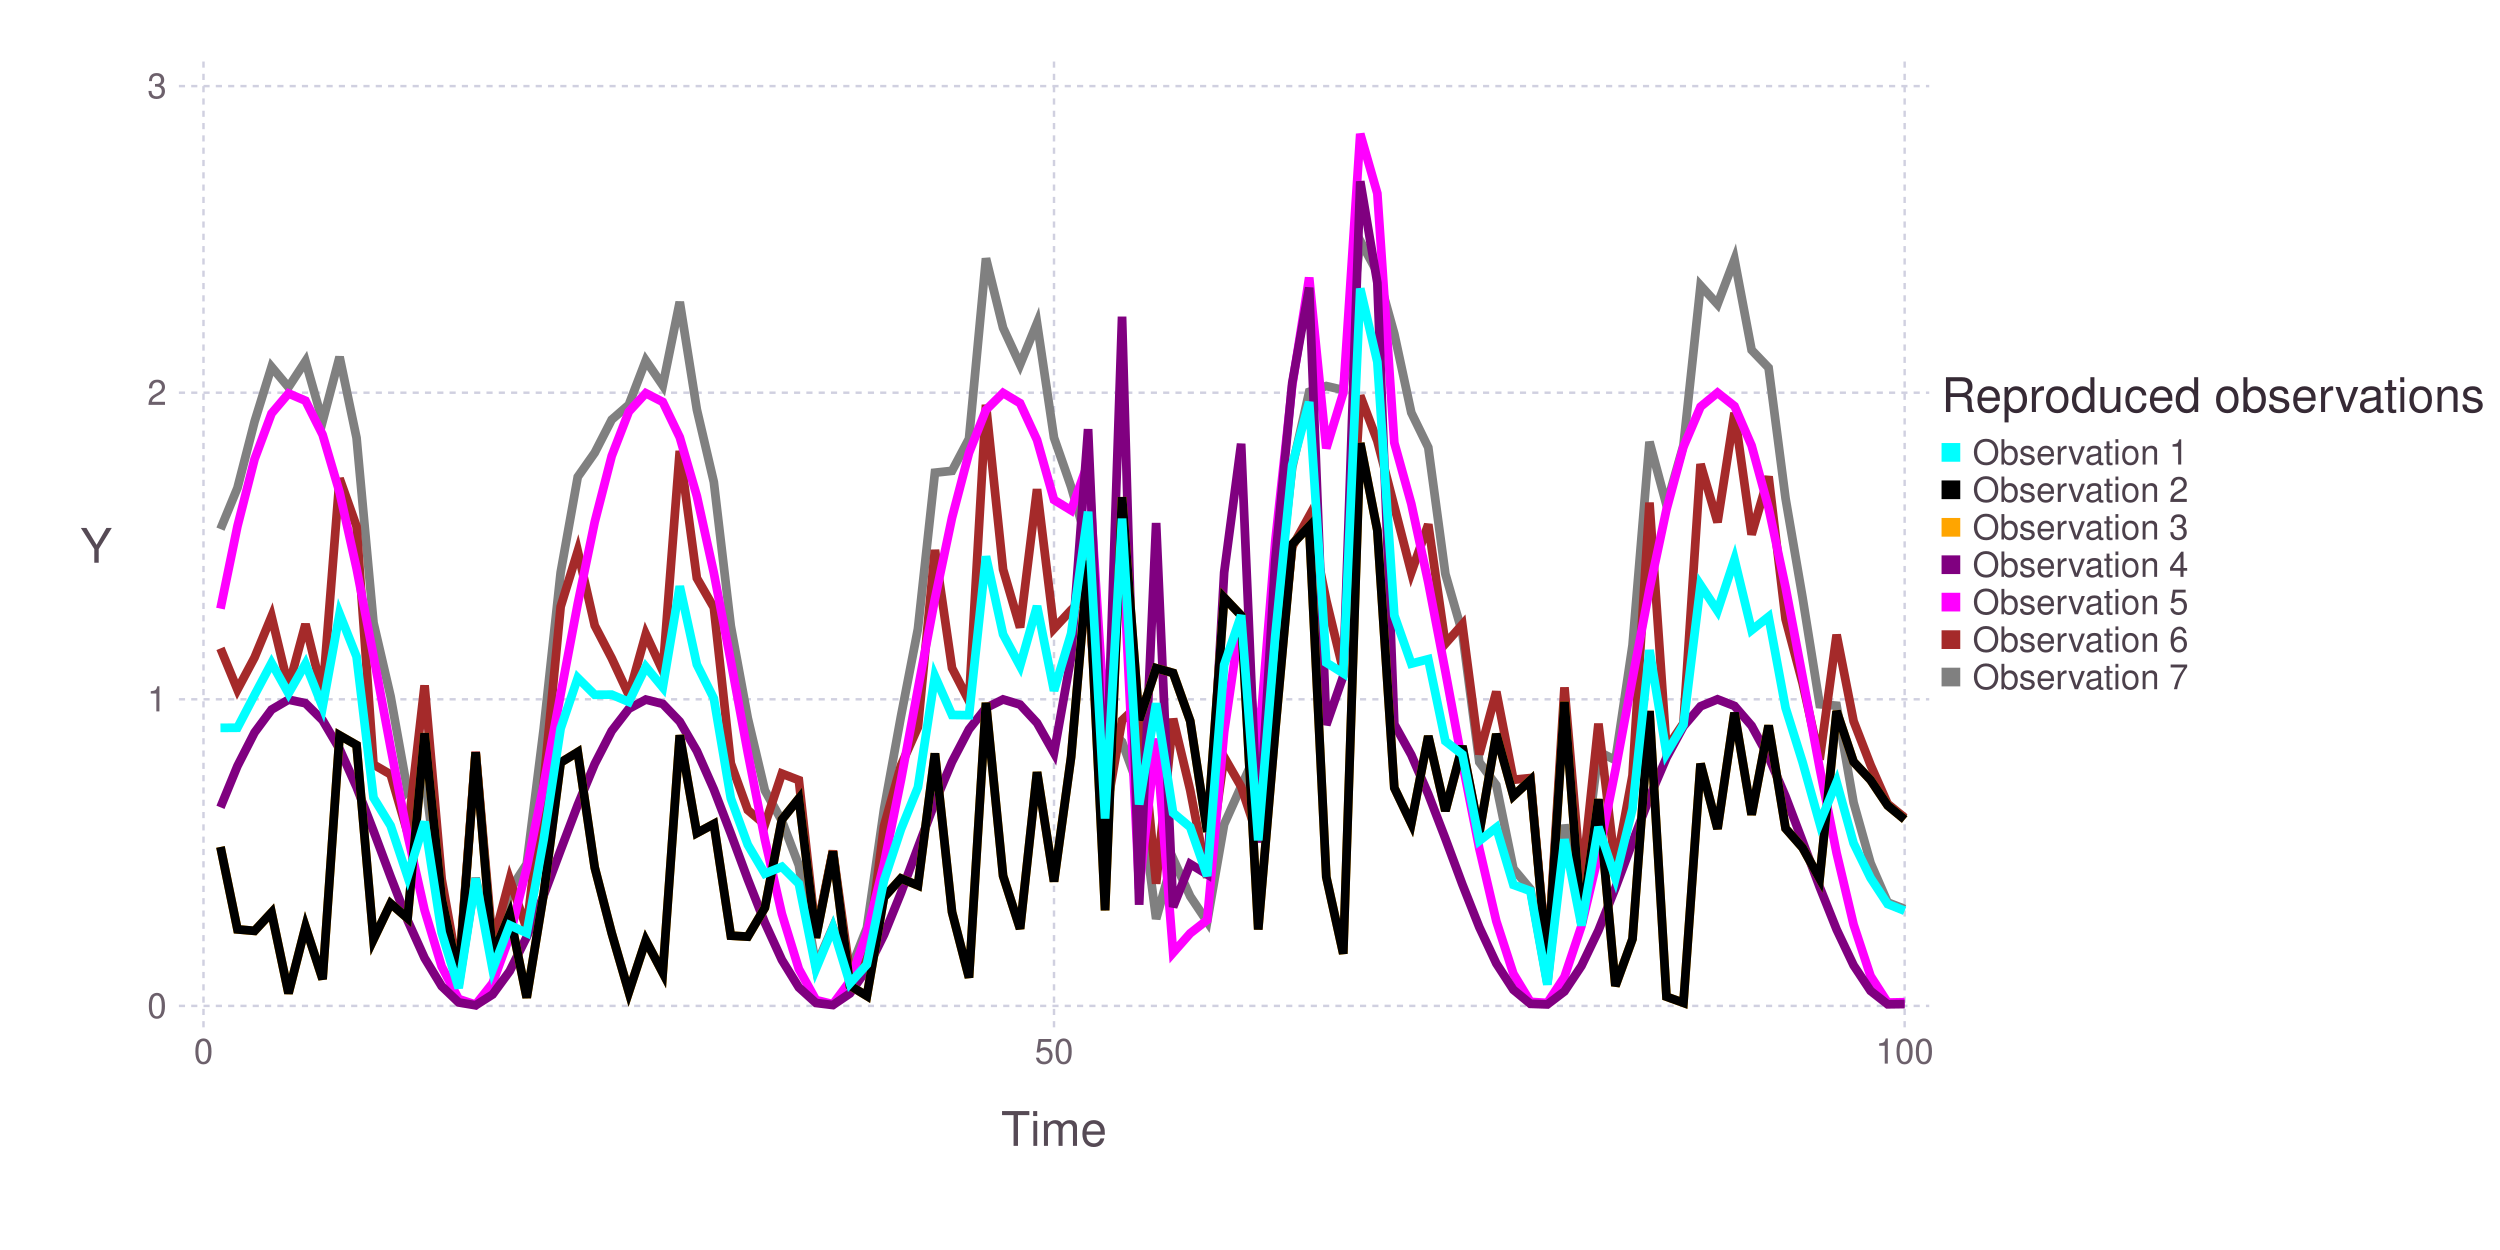
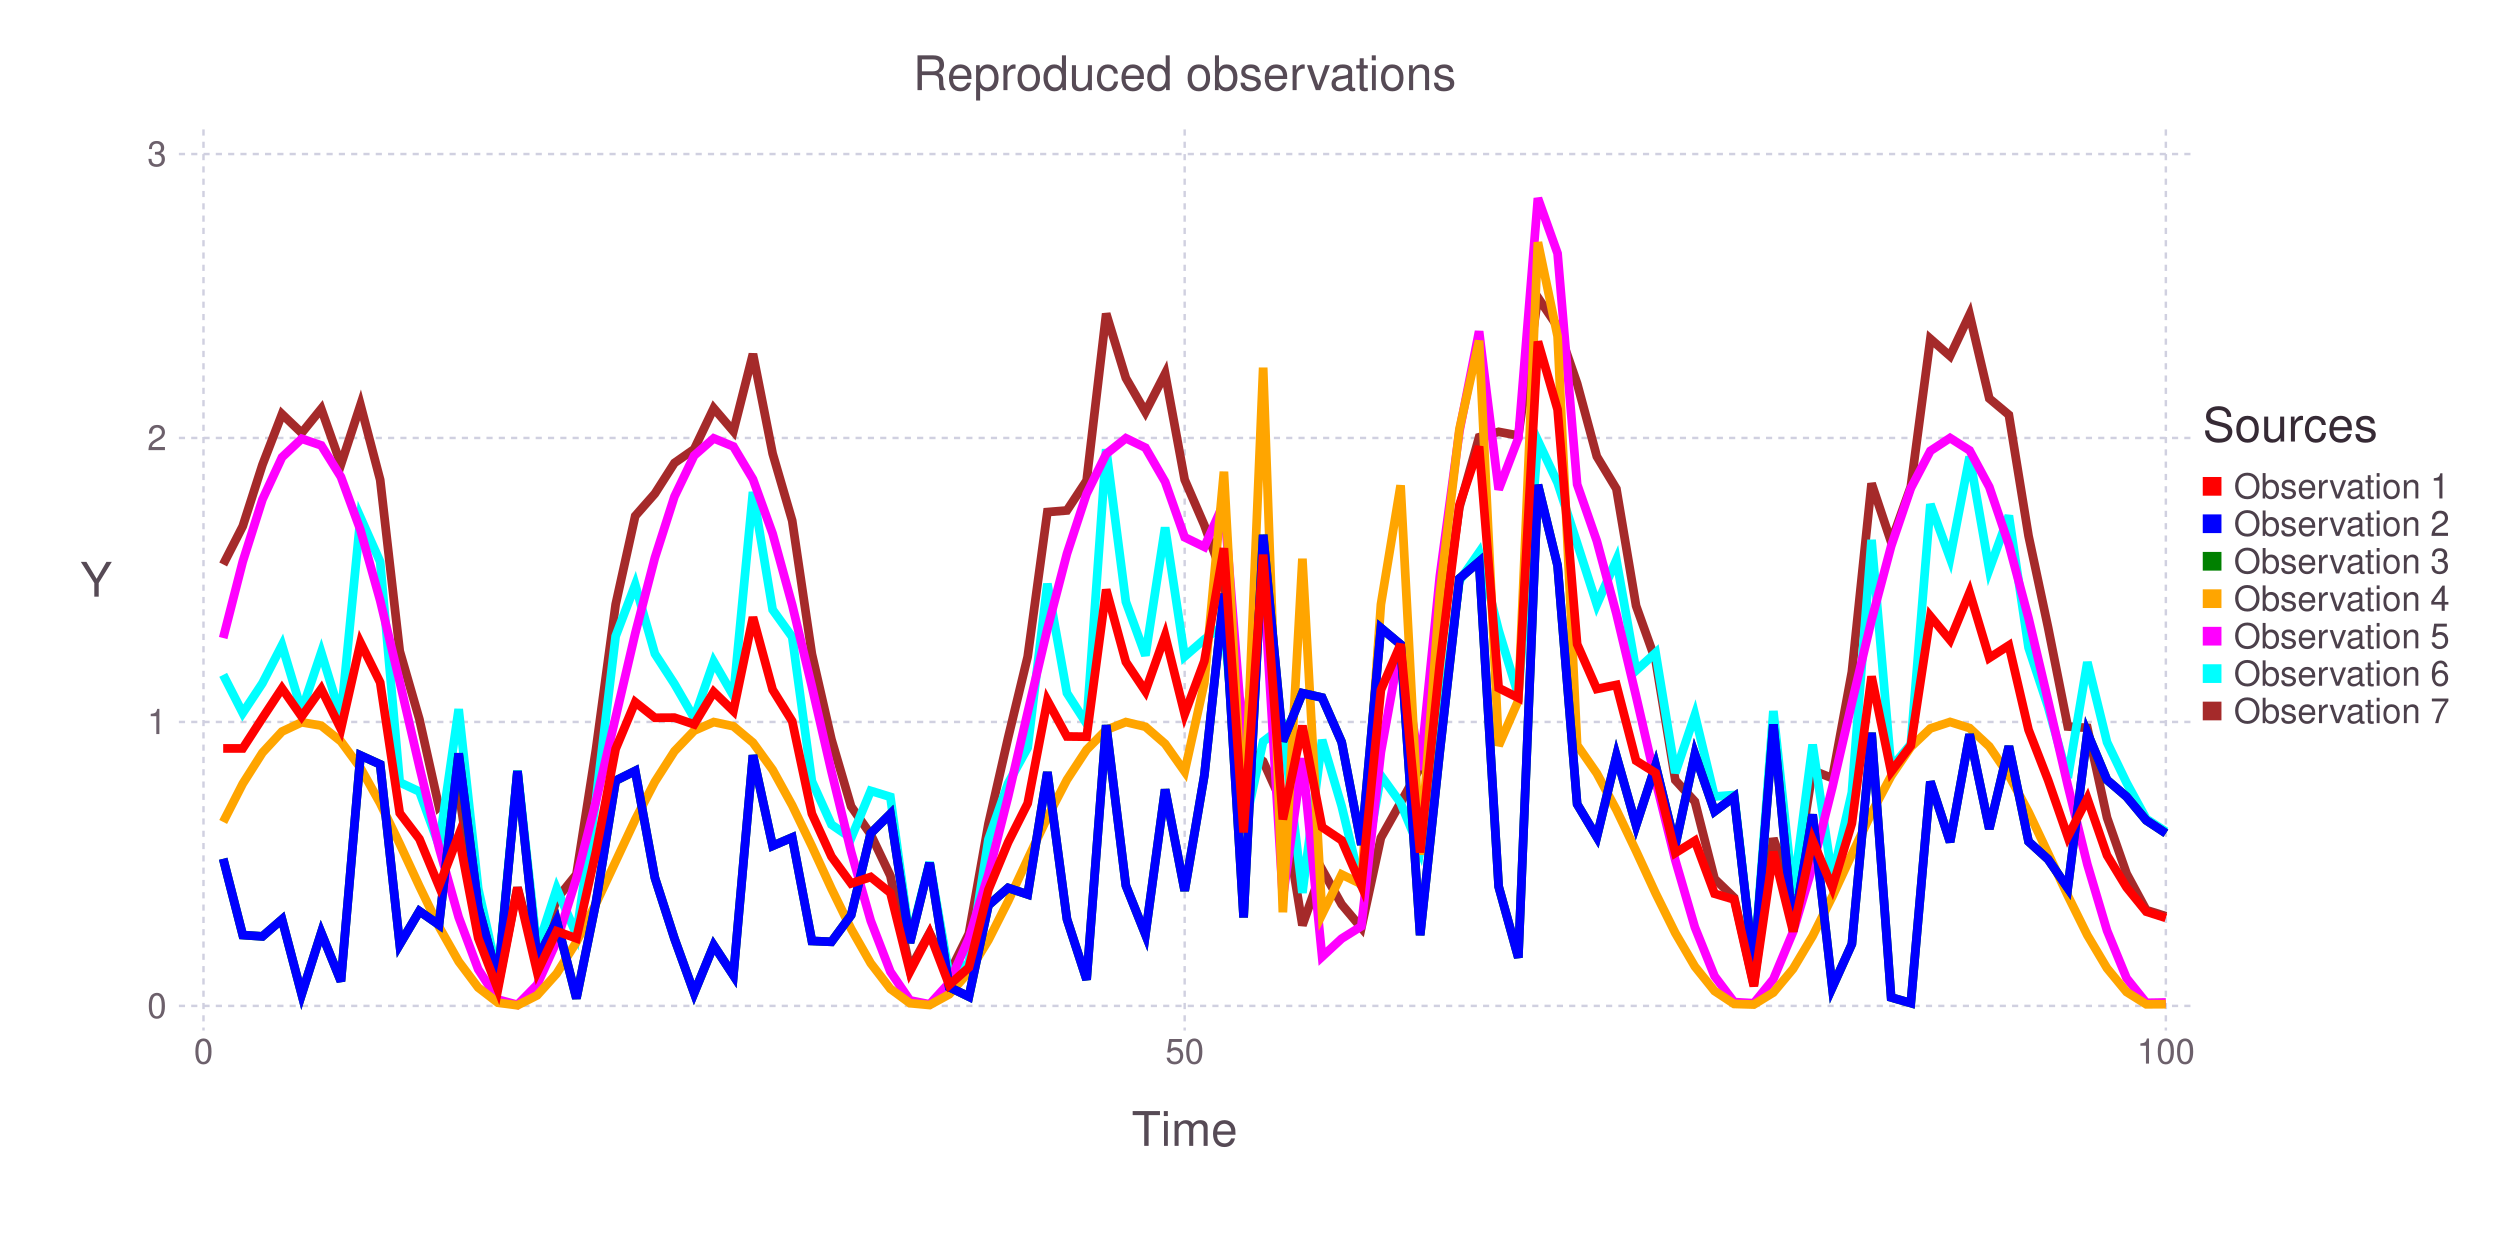
<svg xmlns="http://www.w3.org/2000/svg" version="1.2" width="203.2mm" height="101.6mm" viewBox="0 0 203.2 101.6" stroke="none" fill="#000000" stroke-width="0.3" font-size="3.88">
-   <g class="plotroot xscalable yscalable" id="img-7b17f886-1">
-     <g font-size="3.88" font-family="'PT Sans','Helvetica Neue','Helvetica',sans-serif" fill="#564A55" stroke="#000000" stroke-opacity="0.000" id="img-7b17f886-2">
-       <text x="85.67" y="90.81" text-anchor="middle" dy="0.6em">Time</text>
-     </g>
-     <g class="guide xlabels" font-size="2.82" font-family="'PT Sans Caption','Helvetica Neue','Helvetica',sans-serif" fill="#6C606B" id="img-7b17f886-3">
-       <text x="16.54" y="84.76" text-anchor="middle" dy="0.6em">0</text>
-       <text x="85.67" y="84.76" text-anchor="middle" dy="0.6em">50</text>
-       <text x="154.81" y="84.76" text-anchor="middle" dy="0.6em">100</text>
-     </g>
-     <g class="guide colorkey" id="img-7b17f886-4">
-       <g fill="#4C404B" font-size="2.82" font-family="'PT Sans','Helvetica Neue','Helvetica',sans-serif" id="img-7b17f886-5">
-         <text x="160.33" y="36.77" dy="0.35em">Observation 1</text>
-         <text x="160.33" y="39.81" dy="0.35em">Observation 2</text>
-         <text x="160.33" y="42.86" dy="0.35em">Observation 3</text>
-         <text x="160.33" y="45.9" dy="0.35em">Observation 4</text>
-         <text x="160.33" y="48.94" dy="0.35em">Observation 5</text>
-         <text x="160.33" y="51.99" dy="0.35em">Observation 6</text>
-         <text x="160.33" y="55.03" dy="0.35em">Observation 7</text>
-       </g>
-       <g stroke="#000000" stroke-opacity="0.000" id="img-7b17f886-6">
-         <rect x="157.81" y="36.01" width="1.52" height="1.52" fill="#00FFFF" />
-         <rect x="157.81" y="39.05" width="1.52" height="1.52" fill="#000000" />
-         <rect x="157.81" y="42.1" width="1.52" height="1.52" fill="#FFA500" />
-         <rect x="157.81" y="45.14" width="1.52" height="1.52" fill="#800080" />
-         <rect x="157.81" y="48.18" width="1.52" height="1.52" fill="#FF00FF" />
-         <rect x="157.81" y="51.23" width="1.52" height="1.52" fill="#A52A2A" />
-         <rect x="157.81" y="54.27" width="1.52" height="1.52" fill="#808080" />
-       </g>
-       <g fill="#362A35" font-size="3.88" font-family="'PT Sans','Helvetica Neue','Helvetica',sans-serif" stroke="#000000" stroke-opacity="0.000" id="img-7b17f886-7">
-         <text x="157.81" y="33.49">Reproduced observations</text>
-       </g>
-     </g>
-     <g clip-path="url(#img-7b17f886-8)">
-       <g id="img-7b17f886-9">
-         <g pointer-events="visible" opacity="1" fill="#000000" fill-opacity="0.000" stroke="#000000" stroke-opacity="0.000" class="guide background" id="img-7b17f886-10">
-           <rect x="14.54" y="5" width="142.27" height="78.76" />
-         </g>
-         <g class="guide ygridlines xfixed" stroke-dasharray="0.5,0.5" stroke-width="0.2" stroke="#D0D0E0" id="img-7b17f886-11">
-           <path fill="none" d="M14.54,81.76 L 156.81 81.76" />
-           <path fill="none" d="M14.54,56.84 L 156.81 56.84" />
-           <path fill="none" d="M14.54,31.92 L 156.81 31.92" />
-           <path fill="none" d="M14.54,7 L 156.81 7" />
-         </g>
-         <g class="guide xgridlines yfixed" stroke-dasharray="0.5,0.5" stroke-width="0.2" stroke="#D0D0E0" id="img-7b17f886-12">
-           <path fill="none" d="M16.54,5 L 16.54 83.76" />
-           <path fill="none" d="M85.67,5 L 85.67 83.76" />
-           <path fill="none" d="M154.81,5 L 154.81 83.76" />
-         </g>
-         <g class="plotpanel" id="img-7b17f886-13">
-           <g stroke-width="0.71" fill="#000000" fill-opacity="0.000" class="geometry" stroke-dasharray="none" stroke="#808080" id="img-7b17f886-14">
-             <path fill="none" d="M17.92,43.01 L 19.3 39.66 20.69 34.27 22.07 29.82 23.45 31.47 24.83 29.36 26.22 34.25 27.6 29.01 28.98 35.59 30.36 50.62 31.75 56.61 33.13 64.3 34.51 62.9 35.9 74.21 37.28 80.03 38.66 71.36 40.04 77.87 41.43 72.37 42.81 70.23 44.19 59.25 45.57 46.53 46.96 38.76 48.34 36.8 49.72 34.11 51.11 32.9 52.49 29.3 53.87 31.33 55.25 24.54 56.64 33.29 58.02 39.18 59.4 50.88 60.78 58.37 62.17 64.25 63.55 66.71 64.93 70.33 66.32 78.51 67.7 75.35 69.08 78.92 70.46 75.42 71.85 65.79 73.23 58.22 74.61 51.11 75.99 38.42 77.38 38.27 78.76 35.66 80.14 21 81.53 26.65 82.91 29.64 84.29 26.26 85.67 35.58 87.06 39.57 88.44 44.33 89.82 58.98 91.2 60.3 92.59 64.11 93.97 74.69 95.35 69.79 96.74 72.85 98.12 74.91 99.5 67 100.88 63.92 102.27 60.86 103.65 50.17 105.03 38 106.41 31.85 107.8 31.38 109.18 31.7 110.56 19.58 111.95 22.15 113.33 27.13 114.71 33.54 116.09 36.37 117.48 46.65 118.86 51.45 120.24 61.95 121.62 63.82 123.01 70.61 124.39 72.26 125.77 79.91 127.16 67.05 128.54 71.98 129.92 61.09 131.3 61.78 132.69 52.45 134.07 35.91 135.45 41.05 136.83 36.2 138.22 23.21 139.6 24.73 140.98 21.09 142.37 28.45 143.75 29.89 145.13 40.51 146.51 48.56 147.9 57.24 149.28 57.36 150.66 65.24 152.04 70.15 153.43 73.35 154.81 73.88" />
-           </g>
-           <g stroke-width="0.71" fill="#000000" fill-opacity="0.000" class="geometry" stroke-dasharray="none" stroke="#A52A2A" id="img-7b17f886-15">
-             <path fill="none" d="M17.92,52.7 L 19.3 56.05 20.69 53.44 22.07 50.1 23.45 55.85 24.83 50.73 26.22 56.38 27.6 38.89 28.98 42.78 30.36 62.14 31.75 62.95 33.13 67.69 34.51 55.71 35.9 71.46 37.28 79.15 38.66 61.1 40.04 76.75 41.43 71.47 42.81 75.49 44.19 63.68 45.57 49.31 46.96 44.79 48.34 50.85 49.72 53.5 51.11 56.49 52.49 51.54 53.87 54.53 55.25 36.65 56.64 46.99 58.02 49.38 59.4 62.04 60.78 65.84 62.17 67.02 63.55 62.88 64.93 63.41 66.32 75.98 67.7 69.14 69.08 79.1 70.46 77.98 71.85 67.15 73.23 62.22 74.61 59.1 75.99 44.7 77.38 54.3 78.76 56.98 80.14 32.9 81.53 46.28 82.91 51 84.29 39.76 85.67 51.09 87.06 49.59 88.44 48.31 89.82 66.44 91.2 58.55 92.59 57.24 93.97 71.83 95.35 58.42 96.74 64.23 98.12 71.33 99.5 61.54 100.88 63.94 102.27 68.11 103.65 57.85 105.03 44.45 106.41 41.95 107.8 48.8 109.18 54.49 110.56 32.16 111.95 35.84 113.33 41.16 114.71 46.53 116.09 42.62 117.48 52.32 118.86 50.76 120.24 61.31 121.62 56.22 123.01 63.38 124.39 63.24 125.77 78.42 127.16 55.87 128.54 71.93 129.92 58.82 131.3 70.55 132.69 63.03 134.07 40.85 135.45 60.84 136.83 58.79 138.22 37.72 139.6 42.45 140.98 33.55 142.37 43.45 143.75 38.73 145.13 50.32 146.51 55.51 147.9 61.74 149.28 51.59 150.66 58.62 152.04 62.18 153.43 65.34 154.81 66.46" />
-           </g>
-           <g stroke-width="0.71" fill="#000000" fill-opacity="0.000" class="geometry" stroke-dasharray="none" stroke="#FF00FF" id="img-7b17f886-16">
-             <path fill="none" d="M17.92,49.47 L 19.3 42.77 20.69 37.32 22.07 33.61 23.45 31.98 24.83 32.57 26.22 35.33 27.6 40.01 28.98 46.19 30.36 53.32 31.75 60.77 33.13 67.87 34.51 73.98 35.9 78.56 37.28 81.2 38.66 81.66 40.04 79.91 41.43 76.09 42.81 70.56 44.19 63.8 45.57 56.42 46.96 49.07 48.34 42.42 49.72 37.06 51.11 33.46 52.49 31.96 53.87 32.67 55.25 35.54 56.64 40.32 58.02 46.57 59.4 53.74 60.78 61.18 62.17 68.24 63.55 74.28 64.93 78.76 66.32 81.28 67.7 81.62 69.08 79.75 70.46 75.83 71.85 70.21 73.23 63.4 74.61 56 75.99 48.68 77.38 42.08 78.76 36.81 80.14 33.32 81.53 31.94 82.91 32.77 84.29 35.76 85.67 40.63 87.06 41.48 88.44 37.61 89.82 59.07 91.2 43.89 92.59 72.26 93.97 60.03 95.35 77.44 96.74 75.86 98.12 74.78 99.5 59.49 100.88 49.99 102.27 61.05 103.65 44.04 105.03 31.34 106.41 22.56 107.8 36.44 109.18 31.93 110.56 10.88 111.95 15.72 113.33 35.99 114.71 40.95 116.09 47.34 117.48 54.57 118.86 62 120.24 68.98 121.62 74.87 123.01 79.15 124.39 81.43 125.77 81.52 127.16 79.4 128.54 75.27 129.92 69.49 131.3 62.59 132.69 55.16 134.07 47.89 135.45 41.42 136.83 36.32 138.22 33.06 139.6 31.92 140.98 33.01 142.37 36.22 143.75 41.28 145.13 47.73 146.51 54.99 147.9 62.41 149.28 69.34 150.66 75.15 152.04 79.33 153.43 81.49 154.81 81.46" />
-           </g>
-           <g stroke-width="0.71" fill="#000000" fill-opacity="0.000" class="geometry" stroke-dasharray="none" stroke="#800080" id="img-7b17f886-17">
-             <path fill="none" d="M17.92,65.62 L 19.3 62.26 20.69 59.54 22.07 57.68 23.45 56.87 24.83 57.16 26.22 58.54 27.6 60.88 28.98 63.97 30.36 67.54 31.75 71.26 33.13 74.81 34.51 77.87 35.9 80.16 37.28 81.48 38.66 81.71 40.04 80.83 41.43 78.93 42.81 76.16 44.19 72.78 45.57 69.09 46.96 65.42 48.34 62.09 49.72 59.41 51.11 57.61 52.49 56.86 53.87 57.21 55.25 58.65 56.64 61.04 58.02 64.16 59.4 67.75 60.78 71.47 62.17 75 63.55 78.02 64.93 80.26 66.32 81.52 67.7 81.69 69.08 80.75 70.46 78.79 71.85 75.98 73.23 72.58 74.61 68.88 75.99 65.22 77.38 61.92 78.76 59.28 80.14 57.54 81.53 56.85 82.91 57.27 84.29 58.76 85.67 61.2 87.06 53.4 88.44 34.88 89.82 66.62 91.2 25.74 92.59 73.54 93.97 42.51 95.35 73.72 96.74 70.23 98.12 71.07 99.5 46.53 100.88 36.07 102.27 68.49 103.65 45.59 105.03 31.14 106.41 23.38 107.8 58.92 109.18 54.96 110.56 14.74 111.95 22.99 113.33 58.87 114.71 61.36 116.09 64.55 117.48 68.16 118.86 71.88 120.24 75.37 121.62 78.31 123.01 80.45 124.39 81.59 125.77 81.64 127.16 80.58 128.54 78.51 129.92 75.63 131.3 72.17 132.69 68.46 134.07 64.82 135.45 61.59 136.83 59.04 138.22 57.41 139.6 56.84 140.98 57.38 142.37 58.99 143.75 61.52 145.13 64.74 146.51 68.37 147.9 72.09 149.28 75.55 150.66 78.46 152.04 80.54 153.43 81.63 154.81 81.61" />
-           </g>
-           <g stroke-width="0.71" fill="#000000" fill-opacity="0.000" class="geometry" stroke-dasharray="none" stroke="#FFA500" id="img-7b17f886-18">
-             <path fill="none" d="M17.92,68.84 L 19.3 75.54 20.69 75.66 22.07 74.17 23.45 80.74 24.83 75.33 26.22 79.59 27.6 59.77 28.98 60.56 30.36 76.35 31.75 73.44 33.13 74.64 34.51 59.6 35.9 73.06 37.28 79.43 38.66 61.15 40.04 77.67 41.43 74.31 42.81 81.09 44.19 72.66 45.57 61.98 46.96 61.13 48.34 70.52 49.72 75.85 51.11 80.64 52.49 76.44 53.87 79.07 55.25 59.76 56.64 67.71 58.02 66.97 59.4 76.05 60.78 76.13 62.17 73.78 63.55 66.62 64.93 64.9 66.32 76.22 67.7 69.21 69.08 80.11 70.46 80.95 71.85 72.93 73.23 71.4 74.61 71.97 75.99 61.24 77.38 74.13 78.76 79.46 80.14 57.12 81.53 71.19 82.91 75.49 84.29 62.76 85.67 71.65 87.06 61.52 88.44 45.57 89.82 73.99 91.2 40.41 92.59 58.52 93.97 54.31 95.35 54.7 96.74 58.6 98.12 67.61 99.5 48.58 100.88 50.03 102.27 75.55 103.65 59.39 105.03 44.24 106.41 42.77 107.8 71.28 109.18 77.52 110.56 36.02 111.95 43.11 113.33 64.04 114.71 66.93 116.09 59.83 117.48 65.91 118.86 60.64 120.24 67.7 121.62 59.66 123.01 64.69 124.39 63.41 125.77 78.54 127.16 57.05 128.54 75.17 129.92 64.96 131.3 80.14 132.69 76.32 134.07 57.79 135.45 81.01 136.83 81.51 138.22 62.07 139.6 67.37 140.98 57.93 142.37 66.22 143.75 58.97 145.13 67.33 146.51 68.9 147.9 71.41 149.28 57.8 150.66 61.92 152.04 63.4 153.43 65.47 154.81 66.61" />
-           </g>
-           <g stroke-width="0.71" fill="#000000" fill-opacity="0.000" class="geometry" stroke-dasharray="none" stroke="#000000" id="img-7b17f886-19">
-             <path fill="none" d="M17.92,68.84 L 19.3 75.54 20.69 75.66 22.07 74.17 23.45 80.74 24.83 75.33 26.22 79.59 27.6 59.77 28.98 60.56 30.36 76.35 31.75 73.44 33.13 74.64 34.51 59.6 35.9 73.06 37.28 79.43 38.66 61.15 40.04 77.67 41.43 74.31 42.81 81.09 44.19 72.66 45.57 61.98 46.96 61.13 48.34 70.52 49.72 75.85 51.11 80.64 52.49 76.44 53.87 79.07 55.25 59.76 56.64 67.71 58.02 66.97 59.4 76.05 60.78 76.13 62.17 73.78 63.55 66.62 64.93 64.9 66.32 76.22 67.7 69.21 69.08 80.11 70.46 80.95 71.85 72.93 73.23 71.4 74.61 71.97 75.99 61.24 77.38 74.13 78.76 79.46 80.14 57.12 81.53 71.19 82.91 75.49 84.29 62.76 85.67 71.65 87.06 61.52 88.44 45.57 89.82 73.99 91.2 40.41 92.59 58.52 93.97 54.31 95.35 54.7 96.74 58.6 98.12 67.61 99.5 48.58 100.88 50.03 102.27 75.55 103.65 59.39 105.03 44.24 106.41 42.77 107.8 71.28 109.18 77.52 110.56 36.02 111.95 43.11 113.33 64.04 114.71 66.93 116.09 59.83 117.48 65.91 118.86 60.64 120.24 67.7 121.62 59.66 123.01 64.69 124.39 63.41 125.77 78.54 127.16 57.05 128.54 75.17 129.92 64.96 131.3 80.14 132.69 76.32 134.07 57.79 135.45 81.01 136.83 81.51 138.22 62.07 139.6 67.37 140.98 57.93 142.37 66.22 143.75 58.97 145.13 67.33 146.51 68.9 147.9 71.41 149.28 57.8 150.66 61.92 152.04 63.4 153.43 65.47 154.81 66.61" />
-           </g>
-           <g stroke-width="0.71" fill="#000000" fill-opacity="0.000" class="geometry" stroke-dasharray="none" stroke="#00FFFF" id="img-7b17f886-20">
-             <path fill="none" d="M17.92,59.16 L 19.3 59.15 20.69 56.49 22.07 53.89 23.45 56.36 24.83 53.95 26.22 57.46 27.6 49.89 28.98 53.37 30.36 64.84 31.75 67.11 33.13 71.25 34.51 66.79 35.9 75.81 37.28 80.31 38.66 71.41 40.04 78.79 41.43 75.2 42.81 75.83 44.19 68.23 45.57 59.2 46.96 55.1 48.34 56.47 49.72 56.46 51.11 57.05 52.49 54.2 53.87 55.87 55.25 47.65 56.64 54.01 58.02 56.77 59.4 64.89 60.78 68.66 62.17 71.01 63.55 70.45 64.93 71.83 66.32 78.75 67.7 75.42 69.08 79.93 70.46 78.39 71.85 71.57 73.23 67.4 74.61 63.99 75.99 54.96 77.38 58.11 78.76 58.13 80.14 45.22 81.53 51.56 82.91 54.13 84.29 49.26 85.67 56.14 87.06 51.5 88.44 41.59 89.82 66.53 91.2 42.15 92.59 65.39 93.97 57.17 95.35 66.07 96.74 67.23 98.12 71.2 99.5 54.04 100.88 50.01 102.27 68.3 103.65 51.72 105.03 37.79 106.41 32.67 107.8 53.86 109.18 54.72 110.56 23.45 111.95 29.42 113.33 50.02 114.71 53.94 116.09 53.58 117.48 60.24 118.86 61.32 120.24 68.34 121.62 67.27 123.01 71.92 124.39 72.42 125.77 80.03 127.16 68.22 128.54 75.22 129.92 67.22 131.3 71.36 132.69 65.74 134.07 52.84 135.45 61.22 136.83 58.91 138.22 47.56 139.6 49.65 140.98 45.47 142.37 51.22 143.75 50.13 145.13 57.53 146.51 61.94 147.9 66.91 149.28 63.57 150.66 68.54 152.04 71.36 153.43 73.48 154.81 74.03" />
-           </g>
-         </g>
-       </g>
-     </g>
-     <g class="guide ylabels" font-size="2.82" font-family="'PT Sans Caption','Helvetica Neue','Helvetica',sans-serif" fill="#6C606B" id="img-7b17f886-21">
-       <text x="13.54" y="81.76" text-anchor="end" dy="0.35em">0</text>
-       <text x="13.54" y="56.84" text-anchor="end" dy="0.35em">1</text>
-       <text x="13.54" y="31.92" text-anchor="end" dy="0.35em">2</text>
-       <text x="13.54" y="7" text-anchor="end" dy="0.35em">3</text>
-     </g>
-     <g font-size="3.88" font-family="'PT Sans','Helvetica Neue','Helvetica',sans-serif" fill="#564A55" stroke="#000000" stroke-opacity="0.000" id="img-7b17f886-22">
-       <text x="9.11" y="44.38" text-anchor="end" dy="0.35em">Y</text>
+   <g class="plotroot xscalable yscalable" id="img-6f650894-1">
+     <g font-size="3.88" font-family="'PT Sans','Helvetica Neue','Helvetica',sans-serif" fill="#564A55" stroke="#000000" stroke-opacity="0.000" id="img-6f650894-2">
+       <g transform="translate(96.29,90.81)">
+         <g class="primitive">
+           <text text-anchor="middle" dy="0.6em">Time</text>
+         </g>
+       </g>
+     </g>
+     <g class="guide xlabels" font-size="2.82" font-family="'PT Sans Caption','Helvetica Neue','Helvetica',sans-serif" fill="#6C606B" id="img-6f650894-3">
+       <g transform="translate(16.54,84.76)">
+         <g class="primitive">
+           <text text-anchor="middle" dy="0.6em">0</text>
+         </g>
+       </g>
+       <g transform="translate(96.29,84.76)">
+         <g class="primitive">
+           <text text-anchor="middle" dy="0.6em">50</text>
+         </g>
+       </g>
+       <g transform="translate(176.04,84.76)">
+         <g class="primitive">
+           <text text-anchor="middle" dy="0.6em">100</text>
+         </g>
+       </g>
+     </g>
+     <g class="guide colorkey" id="img-6f650894-4">
+       <g fill="#4C404B" font-size="2.82" font-family="'PT Sans','Helvetica Neue','Helvetica',sans-serif" id="img-6f650894-5">
+         <g transform="translate(181.56,39.53)">
+           <g class="primitive">
+             <text dy="0.35em">Observation 1</text>
+           </g>
+         </g>
+         <g transform="translate(181.56,42.57)">
+           <g class="primitive">
+             <text dy="0.35em">Observation 2</text>
+           </g>
+         </g>
+         <g transform="translate(181.56,45.62)">
+           <g class="primitive">
+             <text dy="0.35em">Observation 3</text>
+           </g>
+         </g>
+         <g transform="translate(181.56,48.66)">
+           <g class="primitive">
+             <text dy="0.35em">Observation 4</text>
+           </g>
+         </g>
+         <g transform="translate(181.56,51.71)">
+           <g class="primitive">
+             <text dy="0.35em">Observation 5</text>
+           </g>
+         </g>
+         <g transform="translate(181.56,54.75)">
+           <g class="primitive">
+             <text dy="0.35em">Observation 6</text>
+           </g>
+         </g>
+         <g transform="translate(181.56,57.79)">
+           <g class="primitive">
+             <text dy="0.35em">Observation 7</text>
+           </g>
+         </g>
+       </g>
+       <g stroke="#000000" stroke-opacity="0.000" id="img-6f650894-6">
+         <g transform="translate(179.8,39.53)" fill="#FF0000">
+           <path d="M-0.76,-0.76 L 0.76 -0.76 0.76 0.76 -0.76 0.76 z" class="primitive" />
+         </g>
+         <g transform="translate(179.8,42.57)" fill="#0000FF">
+           <path d="M-0.76,-0.76 L 0.76 -0.76 0.76 0.76 -0.76 0.76 z" class="primitive" />
+         </g>
+         <g transform="translate(179.8,45.62)" fill="#008000">
+           <path d="M-0.76,-0.76 L 0.76 -0.76 0.76 0.76 -0.76 0.76 z" class="primitive" />
+         </g>
+         <g transform="translate(179.8,48.66)" fill="#FFA500">
+           <path d="M-0.76,-0.76 L 0.76 -0.76 0.76 0.76 -0.76 0.76 z" class="primitive" />
+         </g>
+         <g transform="translate(179.8,51.71)" fill="#FF00FF">
+           <path d="M-0.76,-0.76 L 0.76 -0.76 0.76 0.76 -0.76 0.76 z" class="primitive" />
+         </g>
+         <g transform="translate(179.8,54.75)" fill="#00FFFF">
+           <path d="M-0.76,-0.76 L 0.76 -0.76 0.76 0.76 -0.76 0.76 z" class="primitive" />
+         </g>
+         <g transform="translate(179.8,57.79)" fill="#A52A2A">
+           <path d="M-0.76,-0.76 L 0.76 -0.76 0.76 0.76 -0.76 0.76 z" class="primitive" />
+         </g>
+       </g>
+       <g fill="#362A35" font-size="3.88" font-family="'PT Sans','Helvetica Neue','Helvetica',sans-serif" stroke="#000000" stroke-opacity="0.000" id="img-6f650894-7">
+         <g transform="translate(179.04,35.89)">
+           <g class="primitive">
+             <text>Sources</text>
+           </g>
+         </g>
+       </g>
+     </g>
+     <g clip-path="url(#img-6f650894-8)">
+       <g id="img-6f650894-9">
+         <g pointer-events="visible" opacity="1" fill="#000000" fill-opacity="0.000" stroke="#000000" stroke-opacity="0.000" class="guide background" id="img-6f650894-10">
+           <g transform="translate(96.29,47.14)">
+             <path d="M-81.75,-36.62 L 81.75 -36.62 81.75 36.62 -81.75 36.62 z" class="primitive" />
+           </g>
+         </g>
+         <g class="guide ygridlines xfixed" stroke-dasharray="0.5,0.5" stroke-width="0.2" stroke="#D0D0E0" id="img-6f650894-11">
+           <g transform="translate(96.29,81.76)">
+             <path fill="none" d="M-81.75,0 L 81.75 0" class="primitive" />
+           </g>
+           <g transform="translate(96.29,58.68)">
+             <path fill="none" d="M-81.75,0 L 81.75 0" class="primitive" />
+           </g>
+           <g transform="translate(96.29,35.6)">
+             <path fill="none" d="M-81.75,0 L 81.75 0" class="primitive" />
+           </g>
+           <g transform="translate(96.29,12.52)">
+             <path fill="none" d="M-81.75,0 L 81.75 0" class="primitive" />
+           </g>
+         </g>
+         <g class="guide xgridlines yfixed" stroke-dasharray="0.5,0.5" stroke-width="0.2" stroke="#D0D0E0" id="img-6f650894-12">
+           <g transform="translate(16.54,47.14)">
+             <path fill="none" d="M0,-36.62 L 0 36.62" class="primitive" />
+           </g>
+           <g transform="translate(96.29,47.14)">
+             <path fill="none" d="M0,-36.62 L 0 36.62" class="primitive" />
+           </g>
+           <g transform="translate(176.04,47.14)">
+             <path fill="none" d="M0,-36.62 L 0 36.62" class="primitive" />
+           </g>
+         </g>
+         <g class="plotpanel" id="img-6f650894-13">
+           <g stroke-width="0.71" fill="#000000" fill-opacity="0.000" class="geometry" id="img-6f650894-14">
+             <g stroke-dasharray="none" stroke="#A52A2A" id="img-6f650894-15">
+               <g transform="translate(97.09,52.34)">
+                 <path fill="none" d="M-78.95,-6.46 L -77.36 -9.57 -75.76 -14.56 -74.17 -18.68 -72.57 -17.15 -70.98 -19.11 -69.38 -14.58 -67.79 -19.43 -66.19 -13.34 -64.6 0.58 -63 6.13 -61.41 13.25 -59.81 11.95 -58.22 22.43 -56.62 27.82 -55.03 19.79 -53.43 25.81 -51.84 20.72 -50.24 18.74 -48.65 8.58 -47.05 -3.21 -45.46 -10.4 -43.86 -12.22 -42.27 -14.71 -40.67 -15.83 -39.08 -19.16 -37.48 -17.29 -35.89 -23.57 -34.29 -15.47 -32.7 -10.02 -31.1 0.82 -29.51 7.76 -27.91 13.21 -26.32 15.48 -24.72 18.84 -23.13 26.41 -21.53 23.48 -19.94 26.79 -18.34 23.55 -16.75 14.63 -15.15 7.62 -13.56 1.03 -11.96 -10.72 -10.37 -10.85 -8.77 -13.28 -7.18 -26.85 -5.58 -21.61 -3.99 -18.85 -2.39 -21.97 -0.8 -13.35 0.8 -9.65 2.39 -5.24 3.99 8.32 5.58 9.54 7.18 13.08 8.77 22.87 10.37 18.33 11.96 21.17 13.56 23.07 15.15 15.75 16.75 12.9 18.34 10.06 19.94 0.16 21.53 -11.11 23.13 -16.8 24.72 -17.24 26.32 -16.94 27.91 -28.16 29.51 -25.79 31.1 -21.17 32.7 -15.24 34.29 -12.61 35.89 -3.1 37.48 1.35 39.08 11.07 40.67 12.81 42.27 19.09 43.86 20.62 45.46 27.71 47.05 15.8 48.65 20.36 50.24 10.28 51.84 10.91 53.43 2.27 55.03 -13.05 56.62 -8.29 58.22 -12.78 59.81 -24.8 61.41 -23.4 63 -26.77 64.6 -19.95 66.19 -18.62 67.79 -8.78 69.38 -1.33 70.98 6.71 72.57 6.82 74.17 14.12 75.76 18.67 77.36 21.63 78.95 22.13" class="primitive" />
+               </g>
+             </g>
+           </g>
+           <g stroke-width="0.71" fill="#000000" fill-opacity="0.000" class="geometry" id="img-6f650894-16">
+             <g stroke-dasharray="none" stroke="#00FFFF" id="img-6f650894-17">
+               <g transform="translate(97.09,58.34)">
+                 <path fill="none" d="M-78.95,-3.49 L -77.36 -0.39 -75.76 -2.81 -74.17 -5.9 -72.57 -0.57 -70.98 -5.31 -69.38 -0.08 -67.79 -16.28 -66.19 -12.68 -64.6 5.25 -63 6 -61.41 10.39 -59.81 -0.7 -58.22 13.89 -56.62 21.01 -55.03 4.29 -53.43 18.78 -51.84 13.9 -50.24 17.62 -48.65 6.68 -47.05 -6.63 -45.46 -10.81 -43.86 -5.2 -42.27 -2.75 -40.67 0.02 -39.08 -4.56 -37.48 -1.79 -35.89 -18.35 -34.29 -8.78 -32.7 -6.57 -31.1 5.16 -29.51 8.68 -27.91 9.78 -26.32 5.94 -24.72 6.43 -23.13 18.07 -21.53 11.74 -19.94 20.96 -18.34 19.92 -16.75 9.89 -15.15 5.33 -13.56 2.43 -11.96 -10.9 -10.37 -2.01 -8.77 0.48 -7.18 -21.83 -5.58 -9.43 -3.99 -5.06 -2.39 -15.47 -0.8 -4.98 0.8 -6.37 2.39 -7.56 3.99 9.23 5.58 1.93 7.18 0.72 8.77 14.23 10.37 1.8 11.96 7.19 13.56 13.76 15.15 4.7 16.75 6.92 18.34 10.78 19.94 1.28 21.53 -11.13 23.13 -13.44 24.72 -7.1 26.32 -1.83 27.91 -22.52 29.51 -19.1 31.1 -14.18 32.7 -9.2 34.29 -12.83 35.89 -3.84 37.48 -5.28 39.08 4.48 40.67 -0.23 42.27 6.4 43.86 6.28 45.46 20.33 47.05 -0.55 48.65 14.32 50.24 2.18 51.84 13.04 53.43 6.07 55.03 -14.46 56.62 4.05 58.22 2.15 59.81 -17.36 61.41 -12.98 63 -21.22 64.6 -12.06 66.19 -16.43 67.79 -5.7 69.38 -0.88 70.98 4.88 72.57 -4.52 74.17 1.99 75.76 5.29 77.36 8.22 78.95 9.25" class="primitive" />
+               </g>
+             </g>
+           </g>
+           <g stroke-width="0.71" fill="#000000" fill-opacity="0.000" class="geometry" id="img-6f650894-18">
+             <g stroke-dasharray="none" stroke="#FF00FF" id="img-6f650894-19">
+               <g transform="translate(97.09,56.2)">
+                 <path fill="none" d="M-78.95,-4.34 L -77.36 -10.55 -75.76 -15.6 -74.17 -19.03 -72.57 -20.54 -70.98 -20 -69.38 -17.44 -67.79 -13.11 -66.19 -7.39 -64.6 -0.78 -63 6.12 -61.41 12.69 -59.81 18.35 -58.22 22.59 -56.62 25.04 -55.03 25.47 -53.43 23.84 -51.84 20.31 -50.24 15.19 -48.65 8.93 -47.05 2.09 -45.46 -4.71 -43.86 -10.87 -42.27 -15.84 -40.67 -19.17 -39.08 -20.57 -37.48 -19.91 -35.89 -17.25 -34.29 -12.82 -32.7 -7.03 -31.1 -0.4 -29.51 6.5 -27.91 13.04 -26.32 18.63 -24.72 22.78 -23.13 25.11 -21.53 25.43 -19.94 23.69 -18.34 20.06 -16.75 14.86 -15.15 8.55 -13.56 1.7 -11.96 -5.08 -10.37 -11.19 -8.77 -16.07 -7.18 -19.3 -5.58 -20.58 -3.99 -19.81 -2.39 -17.04 -0.8 -12.53 0.8 -11.75 2.39 -15.33 3.99 4.54 5.58 -9.51 7.18 16.76 8.77 5.43 10.37 21.56 11.96 20.09 13.56 19.09 15.15 4.93 16.75 -3.87 18.34 6.38 19.94 -9.38 21.53 -21.14 23.13 -29.27 24.72 -16.41 26.32 -20.59 27.91 -40.09 29.51 -35.6 31.1 -16.83 32.7 -12.23 34.29 -6.32 35.89 0.38 37.48 7.26 39.08 13.72 40.67 19.17 42.27 23.14 43.86 25.25 45.46 25.34 47.05 23.38 48.65 19.55 50.24 14.2 51.84 7.8 53.43 0.93 55.03 -5.81 56.62 -11.8 58.22 -16.52 59.81 -19.55 61.41 -20.6 63 -19.59 64.6 -16.62 66.19 -11.93 67.79 -5.96 69.38 0.76 70.98 7.64 72.57 14.06 74.17 19.44 75.76 23.31 77.36 25.31 78.95 25.28" class="primitive" />
+               </g>
+             </g>
+           </g>
+           <g stroke-width="0.71" fill="#000000" fill-opacity="0.000" class="geometry" id="img-6f650894-20">
+             <g stroke-dasharray="none" stroke="#FFA500" id="img-6f650894-21">
+               <g transform="translate(97.09,66.06)">
+                 <path fill="none" d="M-78.95,0.75 L -77.36 -2.36 -75.76 -4.88 -74.17 -6.6 -72.57 -7.35 -70.98 -7.08 -69.38 -5.8 -67.79 -3.64 -66.19 -0.77 -64.6 2.53 -63 5.98 -61.41 9.26 -59.81 12.09 -58.22 14.21 -56.62 15.44 -55.03 15.65 -53.43 14.84 -51.84 13.07 -50.24 10.51 -48.65 7.38 -47.05 3.96 -45.46 0.56 -43.86 -2.52 -42.27 -5 -40.67 -6.67 -39.08 -7.37 -37.48 -7.03 -35.89 -5.7 -34.29 -3.49 -32.7 -0.6 -31.1 2.72 -29.51 6.17 -27.91 9.44 -26.32 12.23 -24.72 14.31 -23.13 15.48 -21.53 15.63 -19.94 14.76 -18.34 12.95 -16.75 10.35 -15.15 7.19 -13.56 3.77 -11.96 0.38 -10.37 -2.68 -8.77 -5.12 -7.18 -6.73 -5.58 -7.37 -3.99 -6.99 -2.39 -5.6 -0.8 -3.35 0.8 -10.56 2.39 -27.72 3.99 1.68 5.58 -36.18 7.18 8.09 8.77 -20.65 10.37 8.25 11.96 5.02 13.56 5.8 15.15 -16.93 16.75 -26.61 18.34 3.41 19.94 -17.8 21.53 -31.18 23.13 -38.37 24.72 -5.45 26.32 -9.12 27.91 -46.37 29.51 -38.72 31.1 -5.5 32.7 -3.2 34.29 -0.24 35.89 3.11 37.48 6.55 39.08 9.78 40.67 12.5 42.27 14.49 43.86 15.54 45.46 15.59 47.05 14.61 48.65 12.69 50.24 10.02 51.84 6.82 53.43 3.38 55.03 0.01 56.62 -2.98 58.22 -5.34 59.81 -6.85 61.41 -7.38 63 -6.88 64.6 -5.39 66.19 -3.05 67.79 -0.06 69.38 3.3 70.98 6.74 72.57 9.95 74.17 12.64 75.76 14.57 77.36 15.57 78.95 15.56" class="primitive" />
+               </g>
+             </g>
+           </g>
+           <g stroke-width="0.71" fill="#000000" fill-opacity="0.000" class="geometry" id="img-6f650894-22">
+             <g stroke-dasharray="none" stroke="#008000" id="img-6f650894-23">
+               <g transform="translate(97.09,68.2)">
+                 <path fill="none" d="M-78.95,1.6 L -77.36 7.8 -75.76 7.91 -74.17 6.53 -72.57 12.62 -70.98 7.61 -69.38 11.56 -67.79 -6.8 -66.19 -6.07 -64.6 8.56 -63 5.86 -61.41 6.97 -59.81 -6.96 -58.22 5.51 -56.62 11.41 -55.03 -5.52 -53.43 9.78 -51.84 6.66 -50.24 12.95 -48.65 5.14 -47.05 -4.75 -45.46 -5.54 -43.86 3.15 -42.27 8.09 -40.67 12.52 -39.08 8.64 -37.48 11.08 -35.89 -6.81 -34.29 0.55 -32.7 -0.13 -31.1 8.28 -29.51 8.35 -27.91 6.18 -26.32 -0.46 -24.72 -2.05 -23.13 8.43 -21.53 1.94 -19.94 12.03 -18.34 12.81 -16.75 5.38 -15.15 3.97 -13.56 4.5 -11.96 -5.44 -10.37 6.5 -8.77 11.43 -7.18 -9.26 -5.58 3.78 -3.99 7.76 -2.39 -4.03 -0.8 4.2 0.8 -5.18 2.39 -19.95 3.99 6.37 5.58 -24.73 7.18 -7.96 8.77 -11.86 10.37 -11.5 11.96 -7.88 13.56 0.46 15.15 -17.16 16.75 -15.82 18.34 7.81 19.94 -7.15 21.53 -21.18 23.13 -22.55 24.72 3.86 26.32 9.64 27.91 -28.79 29.51 -22.23 31.1 -2.84 32.7 -0.17 34.29 -6.75 35.89 -1.11 37.48 -5.99 39.08 0.54 40.67 -6.9 42.27 -2.25 43.86 -3.43 45.46 10.58 47.05 -9.32 48.65 7.46 50.24 -2 51.84 12.06 53.43 8.53 55.03 -8.64 56.62 12.87 58.22 13.33 59.81 -4.67 61.41 0.24 63 -8.51 64.6 -0.83 66.19 -7.54 67.79 0.2 69.38 1.65 70.98 3.98 72.57 -8.63 74.17 -4.81 75.76 -3.44 77.36 -1.52 78.95 -0.47" class="primitive" />
+               </g>
+             </g>
+           </g>
+           <g stroke-width="0.71" fill="#000000" fill-opacity="0.000" class="geometry" id="img-6f650894-24">
+             <g stroke-dasharray="none" stroke="#0000FF" id="img-6f650894-25">
+               <g transform="translate(97.09,68.2)">
+                 <path fill="none" d="M-78.95,1.6 L -77.36 7.8 -75.76 7.91 -74.17 6.53 -72.57 12.62 -70.98 7.61 -69.38 11.56 -67.79 -6.8 -66.19 -6.07 -64.6 8.56 -63 5.86 -61.41 6.97 -59.81 -6.96 -58.22 5.51 -56.62 11.41 -55.03 -5.52 -53.43 9.78 -51.84 6.66 -50.24 12.95 -48.65 5.14 -47.05 -4.75 -45.46 -5.54 -43.86 3.15 -42.27 8.09 -40.67 12.52 -39.08 8.64 -37.48 11.08 -35.89 -6.81 -34.29 0.55 -32.7 -0.13 -31.1 8.28 -29.51 8.35 -27.91 6.18 -26.32 -0.46 -24.72 -2.05 -23.13 8.43 -21.53 1.94 -19.94 12.03 -18.34 12.81 -16.75 5.38 -15.15 3.97 -13.56 4.5 -11.96 -5.44 -10.37 6.5 -8.77 11.43 -7.18 -9.26 -5.58 3.78 -3.99 7.76 -2.39 -4.03 -0.8 4.2 0.8 -5.18 2.39 -19.95 3.99 6.37 5.58 -24.73 7.18 -7.96 8.77 -11.86 10.37 -11.5 11.96 -7.88 13.56 0.46 15.15 -17.16 16.75 -15.82 18.34 7.81 19.94 -7.15 21.53 -21.18 23.13 -22.55 24.72 3.86 26.32 9.64 27.91 -28.79 29.51 -22.23 31.1 -2.84 32.7 -0.17 34.29 -6.75 35.89 -1.11 37.48 -5.99 39.08 0.54 40.67 -6.9 42.27 -2.25 43.86 -3.43 45.46 10.58 47.05 -9.32 48.65 7.46 50.24 -2 51.84 12.06 53.43 8.53 55.03 -8.64 56.62 12.87 58.22 13.33 59.81 -4.67 61.41 0.24 63 -8.51 64.6 -0.83 66.19 -7.54 67.79 0.2 69.38 1.65 70.98 3.98 72.57 -8.63 74.17 -4.81 75.76 -3.44 77.36 -1.52 78.95 -0.47" class="primitive" />
+               </g>
+             </g>
+           </g>
+           <g stroke-width="0.71" fill="#000000" fill-opacity="0.000" class="geometry" id="img-6f650894-26">
+             <g stroke-dasharray="none" stroke="#FF0000" id="img-6f650894-27">
+               <g transform="translate(97.09,62.2)">
+                 <path fill="none" d="M-78.95,-1.37 L -77.36 -1.37 -75.76 -3.84 -74.17 -6.25 -72.57 -3.96 -70.98 -6.2 -69.38 -2.94 -67.79 -9.96 -66.19 -6.73 -64.6 3.89 -63 5.99 -61.41 9.83 -59.81 5.69 -58.22 14.05 -56.62 18.22 -55.03 9.97 -53.43 16.81 -51.84 13.49 -50.24 14.07 -48.65 7.03 -47.05 -1.33 -45.46 -5.13 -43.86 -3.86 -42.27 -3.87 -40.67 -3.32 -39.08 -5.96 -37.48 -4.41 -35.89 -12.03 -34.29 -6.14 -32.7 -3.58 -31.1 3.94 -29.51 7.42 -27.91 9.61 -26.32 9.08 -24.72 10.37 -23.13 16.77 -21.53 13.69 -19.94 17.86 -18.34 16.44 -16.75 10.12 -15.15 6.26 -13.56 3.1 -11.96 -5.26 -10.37 -2.34 -8.77 -2.32 -7.18 -14.28 -5.58 -8.4 -3.99 -6.02 -2.39 -10.54 -0.8 -4.16 0.8 -8.47 2.39 -17.64 3.99 5.46 5.58 -17.12 7.18 4.4 8.77 -3.21 10.37 5.03 11.96 6.1 13.56 9.78 15.15 -6.12 16.75 -9.84 18.34 7.09 19.94 -8.26 21.53 -21.16 23.13 -25.91 24.72 -6.28 26.32 -5.48 27.91 -34.44 29.51 -28.91 31.1 -9.84 32.7 -6.2 34.29 -6.53 35.89 -0.37 37.48 0.63 39.08 7.13 40.67 6.14 42.27 10.44 43.86 10.91 45.46 17.96 47.05 7.03 48.65 13.51 50.24 6.1 51.84 9.93 53.43 4.73 55.03 -7.22 56.62 0.53 58.22 -1.6 59.81 -12.11 61.41 -10.18 63 -14.05 64.6 -8.72 66.19 -9.74 67.79 -2.88 69.38 1.21 70.98 5.81 72.57 2.71 74.17 7.32 75.76 9.93 77.36 11.9 78.95 12.41" class="primitive" />
+               </g>
+             </g>
+           </g>
+         </g>
+       </g>
+     </g>
+     <g class="guide ylabels" font-size="2.82" font-family="'PT Sans Caption','Helvetica Neue','Helvetica',sans-serif" fill="#6C606B" id="img-6f650894-28">
+       <g transform="translate(13.54,81.76)">
+         <g class="primitive">
+           <text text-anchor="end" dy="0.35em">0</text>
+         </g>
+       </g>
+       <g transform="translate(13.54,58.68)">
+         <g class="primitive">
+           <text text-anchor="end" dy="0.35em">1</text>
+         </g>
+       </g>
+       <g transform="translate(13.54,35.6)">
+         <g class="primitive">
+           <text text-anchor="end" dy="0.35em">2</text>
+         </g>
+       </g>
+       <g transform="translate(13.54,12.52)">
+         <g class="primitive">
+           <text text-anchor="end" dy="0.35em">3</text>
+         </g>
+       </g>
+     </g>
+     <g font-size="3.88" font-family="'PT Sans','Helvetica Neue','Helvetica',sans-serif" fill="#564A55" stroke="#000000" stroke-opacity="0.000" id="img-6f650894-29">
+       <g transform="translate(9.11,47.14)">
+         <g class="primitive">
+           <text text-anchor="end" dy="0.35em">Y</text>
+         </g>
+       </g>
+     </g>
+     <g font-size="3.88" font-family="'PT Sans','Helvetica Neue','Helvetica',sans-serif" fill="#564A55" stroke="#000000" stroke-opacity="0.000" id="img-6f650894-30">
+       <g transform="translate(96.29,5)">
+         <g class="primitive">
+           <text text-anchor="middle" dy="0.6em">Reproduced observations</text>
+         </g>
+       </g>
    </g>
  </g>
  <defs>
-     <clipPath id="img-7b17f886-8">
-       <path d="M14.54,5 L 156.81 5 156.81 83.76 14.54 83.76" />
+     <clipPath id="img-6f650894-8">
+       <path d="M14.54,10.52 L 178.04 10.52 178.04 83.76 14.54 83.76" />
    </clipPath>
  </defs>
</svg>
